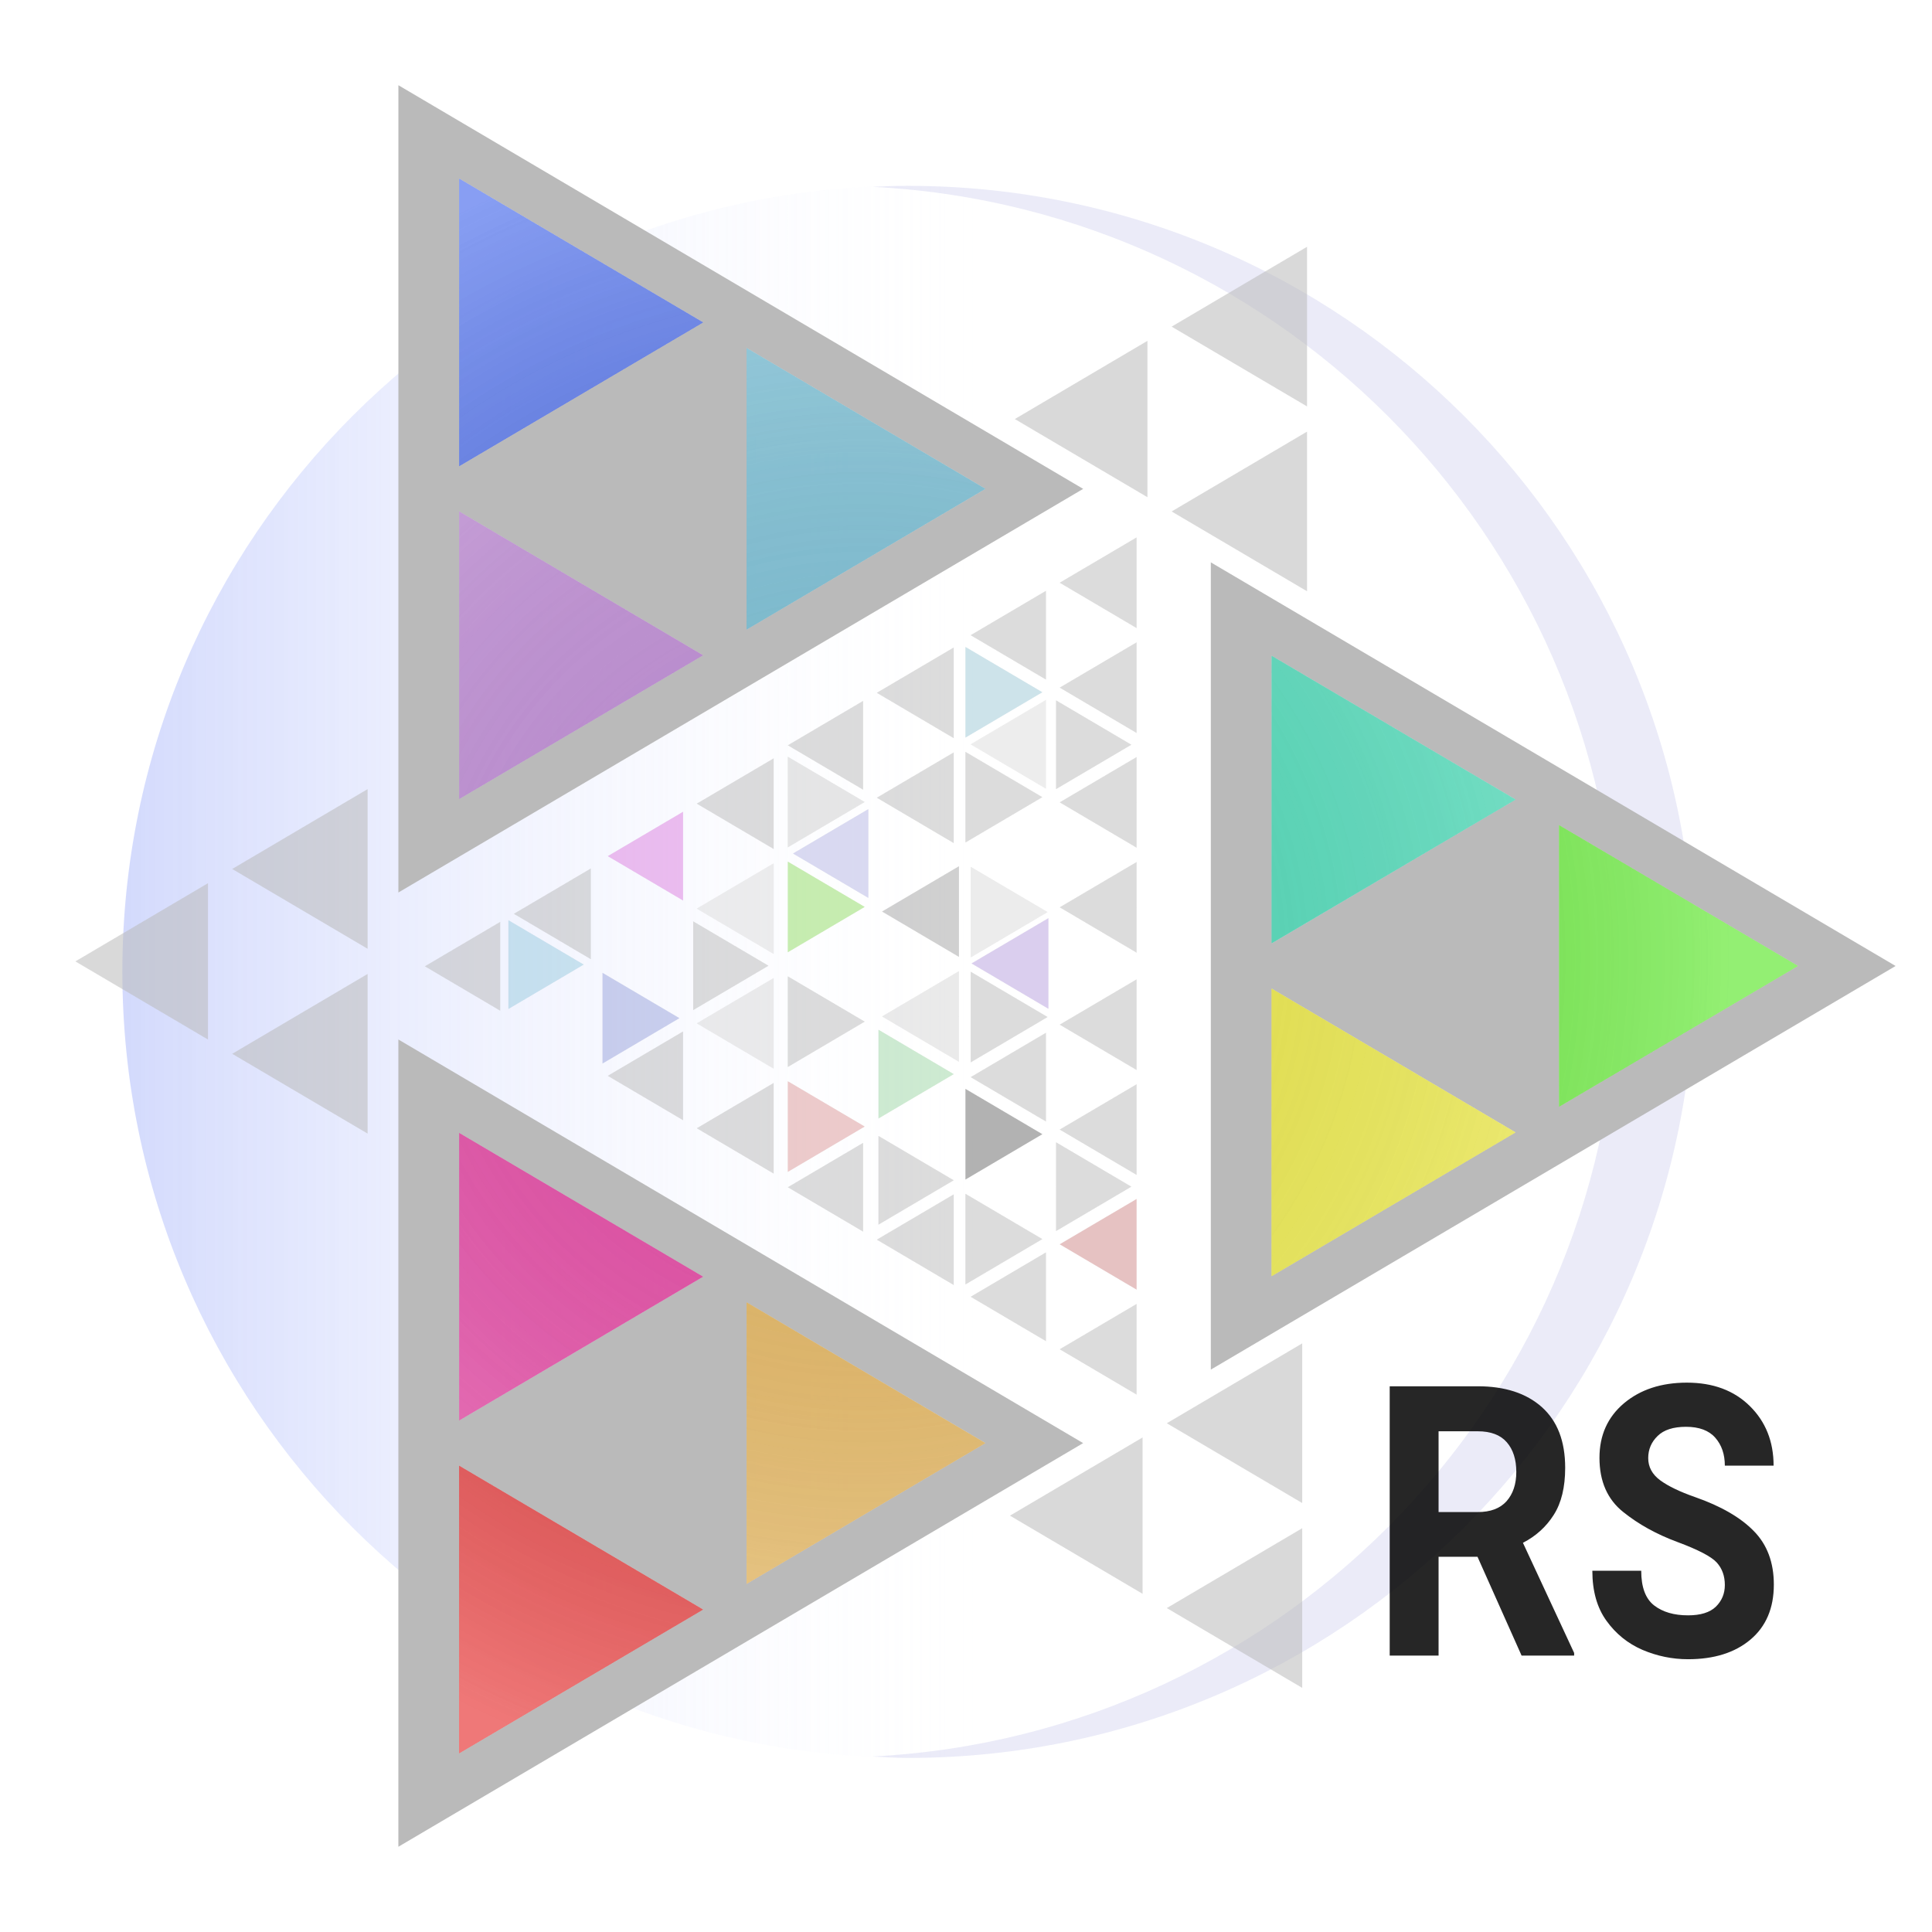
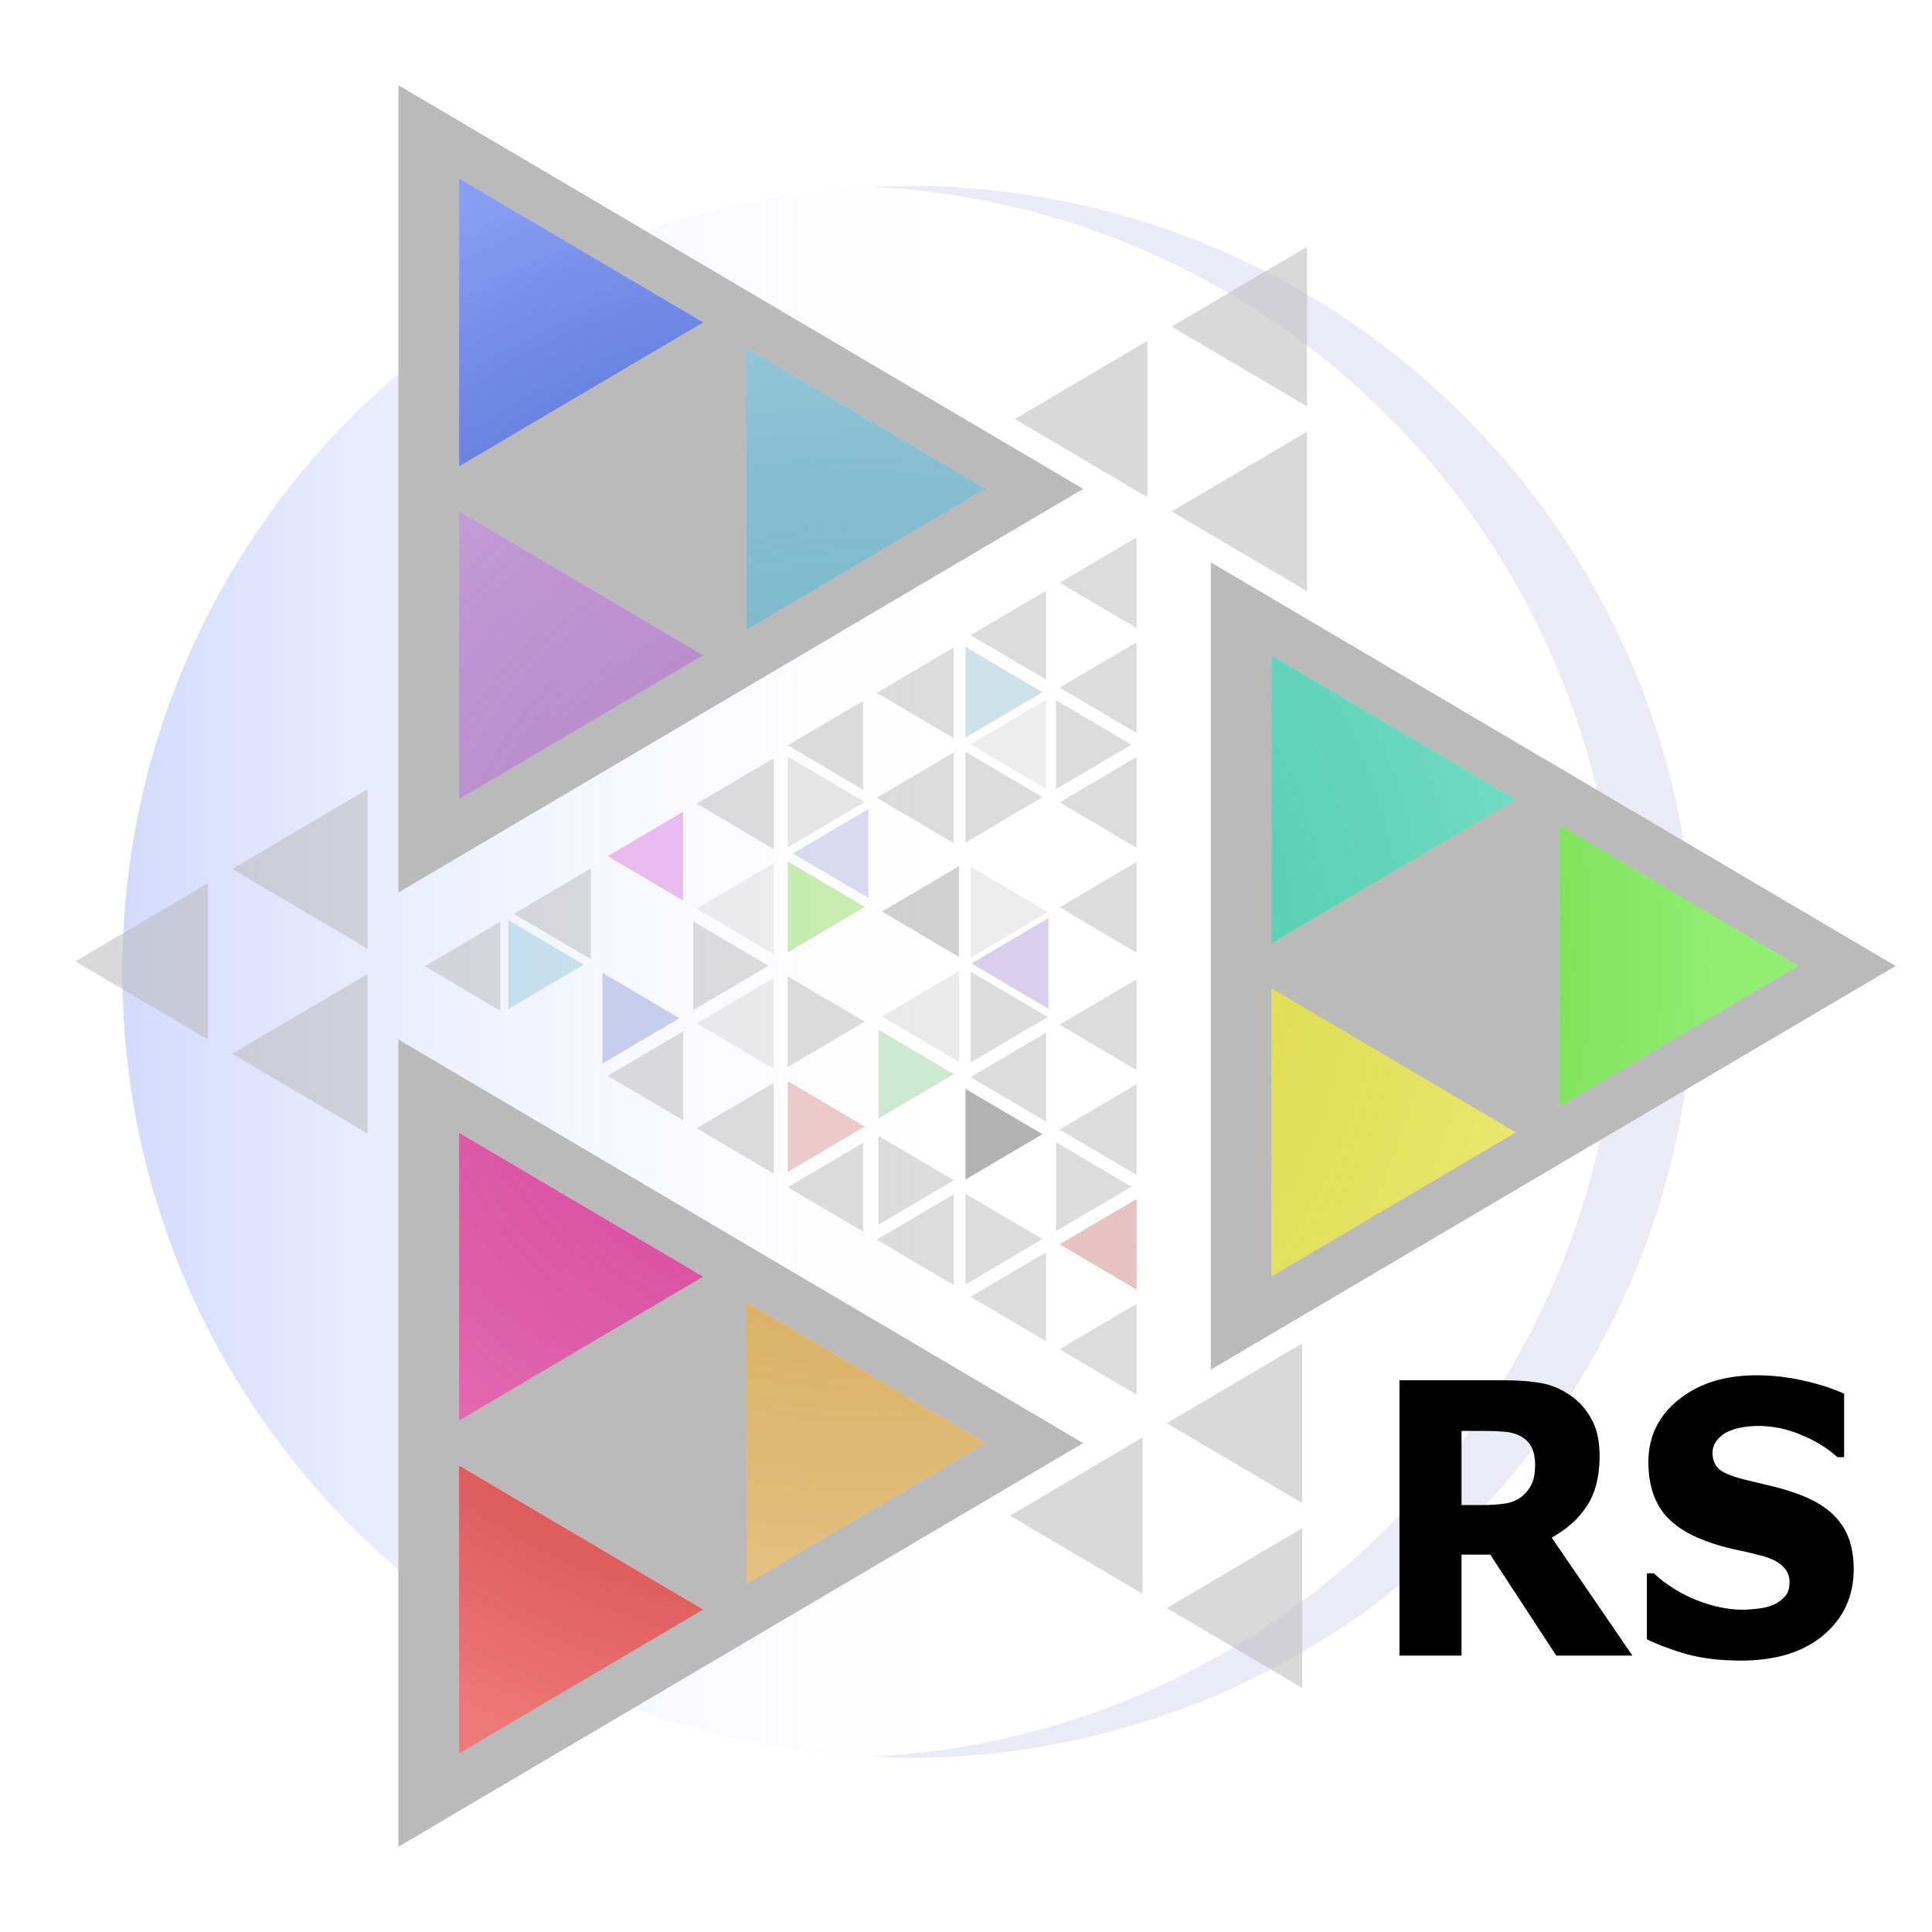
<svg xmlns="http://www.w3.org/2000/svg" xmlns:xlink="http://www.w3.org/1999/xlink" width="128" height="128" viewBox="0 0 33.867 33.867" version="1.1" id="svg1267">
  <defs id="defs1261">
    <linearGradient id="linearGradient5701">
      <stop style="stop-color:#464646;stop-opacity:0" offset="0" id="stop5697" />
      <stop style="stop-color:#ffffff;stop-opacity:0.761" offset="1" id="stop5699" />
    </linearGradient>
    <linearGradient id="linearGradient4258">
      <stop id="stop4260" offset="0" style="stop-color:#93a4f9;stop-opacity:0.739" />
      <stop id="stop4262" offset="1" style="stop-color:#ffffff;stop-opacity:0" />
    </linearGradient>
    <linearGradient id="linearGradient3963">
      <stop style="stop-color:#cacaca;stop-opacity:1;" offset="0" id="stop3965" />
      <stop style="stop-color:#cacaca;stop-opacity:0;" offset="1" id="stop3967" />
    </linearGradient>
    <linearGradient xlink:href="#linearGradient4258" id="linearGradient3969" x1="7.574" y1="69.428" x2="74.451" y2="69.428" gradientUnits="userSpaceOnUse" gradientTransform="matrix(0.2283512,0,0,0.2283512,0.4159133,264.3129)" />
    <linearGradient xlink:href="#linearGradient3963" id="linearGradient3973" gradientUnits="userSpaceOnUse" x1="7.574" y1="69.428" x2="128.252" y2="69.428" gradientTransform="matrix(0.8630595,0,0,0.8630595,6.270488,4.458217)" />
    <radialGradient xlink:href="#linearGradient5701" id="radialGradient5979" gradientUnits="userSpaceOnUse" gradientTransform="matrix(1.296001,0.00978564,-0.00949089,1.256964,-2.094364,-72.1085)" cx="15.336" cy="279.934" fx="15.336" fy="279.934" r="11.734" />
  </defs>
  <g id="layer1" transform="translate(0,-263.1333)">
    <g id="g5983">
      <circle r="13.779" cy="280.167" cx="15.924" id="path3961" style="opacity:0.547;fill:url(#linearGradient3969);fill-opacity:1;fill-rule:evenodd;stroke:none;stroke-width:0.228" />
      <path id="path3971" d="m 15.919,266.391 c -0.213,0 -0.418,0.007 -0.628,0.017 7.28,0.369 13.072,6.386 13.072,13.758 0,7.372 -5.792,13.389 -13.072,13.758 0.21,0.01 0.416,0.025 0.628,0.025 7.61,0 13.783,-6.173 13.783,-13.783 0,-7.61 -6.173,-13.775 -13.783,-13.775 z" style="opacity:0.547;fill:#6b6fca;fill-opacity:0.253;fill-rule:evenodd;stroke:none" />
    </g>
-     <g id="g7642" style="opacity:0.851;stroke:#000000;stroke-width:2.4;stroke-miterlimit:4;stroke-dasharray:none;stroke-opacity:1" transform="matrix(0.1291263,0,0,0.1672797,15.06337,264.7941)">
-       <text xml:space="preserve" style="font-style:normal;font-variant:normal;font-weight:normal;font-stretch:normal;line-height:0%;font-family:Roboto;-inkscape-font-specification:Roboto;letter-spacing:0px;word-spacing:0px;fill:#000000;fill-opacity:1;stroke:none" x="64.802" y="174.505" id="text3980" transform="scale(1.066888,0.9373052)">
-         <tspan id="tspan3982" x="64.802" y="174.505" style="font-style:normal;font-variant:normal;font-weight:bold;font-stretch:normal;font-size:42.337px;line-height:1.25;font-family:Roboto;-inkscape-font-specification:'Roboto Bold'">RS</tspan>
-       </text>
+     <g id="text3980" style="font-style:normal;font-variant:normal;font-weight:normal;font-stretch:normal;line-height:0%;font-family:Roboto;-inkscape-font-specification:Roboto;letter-spacing:0px;word-spacing:0px;fill:#000000;fill-opacity:1;stroke:none;stroke-width:2.4;stroke-miterlimit:4;stroke-dasharray:none;stroke-opacity:1" transform="matrix(0.1377634,0,0,0.1567921,15.06337,264.7941)" aria-label="RS">
+       <path id="path6009" style="font-style:normal;font-variant:normal;font-weight:bold;font-stretch:normal;font-size:42.337px;line-height:1.25;font-family:Roboto;-inkscape-font-specification:'Roboto Bold'" d="m 85.991,153.15 q 0,-1.158 -0.475,-1.985 -0.475,-0.827 -1.633,-1.302 -0.806,-0.331 -1.881,-0.393 -1.075,-0.083 -2.501,-0.083 h -2.873 v 8.29 h 2.439 q 1.902,0 3.184,-0.186 1.282,-0.186 2.15,-0.848 0.827,-0.641 1.199,-1.406 0.393,-0.786 0.393,-2.088 z m 12.383,21.355 h -9.695 l -8.393,-11.287 H 76.627 V 174.505 h -7.897 v -30.781 h 13.313 q 2.729,0 4.693,0.31 1.964,0.31 3.68,1.344 1.736,1.034 2.749,2.687 1.034,1.633 1.034,4.114 0,3.411 -1.592,5.561 -1.571,2.15 -4.507,3.576 z" />
+       <path id="path6011" style="font-style:normal;font-variant:normal;font-weight:bold;font-stretch:normal;font-size:42.337px;line-height:1.25;font-family:Roboto;-inkscape-font-specification:'Roboto Bold'" d="m 126.53,164.83 q 0,4.548 -3.866,7.401 -3.845,2.832 -10.46,2.832 -3.824,0 -6.677,-0.662 -2.832,-0.682 -5.313,-1.716 v -7.38 h 0.868 q 2.46,1.964 5.499,3.018 3.06,1.054 5.871,1.054 0.724,0 1.902,-0.124 1.178,-0.124 1.923,-0.413 0.91,-0.372 1.488,-0.93 0.6,-0.558 0.6,-1.654 0,-1.013 -0.868,-1.736 -0.848,-0.744 -2.501,-1.137 -1.736,-0.413 -3.68,-0.765 -1.923,-0.372 -3.618,-0.93 -3.886,-1.261 -5.602,-3.411 -1.695,-2.171 -1.695,-5.375 0,-4.3 3.845,-7.008 3.866,-2.729 9.923,-2.729 3.039,0 5.995,0.6 2.977,0.579 5.147,1.468 v 7.091 h -0.848 q -1.861,-1.488 -4.569,-2.481 -2.687,-1.013 -5.499,-1.013 -0.992,0 -1.985,0.145 -0.972,0.124 -1.881,0.496 -0.806,0.31 -1.385,0.951 -0.579,0.62 -0.579,1.426 0,1.22 0.93,1.881 0.93,0.641 3.514,1.178 1.695,0.351 3.246,0.682 1.571,0.331 3.37,0.91 3.535,1.158 5.209,3.163 1.695,1.985 1.695,5.168 z" />
    </g>
    <path style="fill:#bababa;fill-opacity:1;stroke:none;stroke-width:3.78" d="M 26.395 5.646 L 26.395 59.131 L 71.764 32.389 L 26.395 5.646 z M 30.422 11.836 L 46.582 21.359 L 30.422 30.885 L 30.422 11.836 z M 49.463 23.059 L 65.287 32.387 L 49.465 41.713 L 49.463 23.059 z M 30.422 33.889 L 46.58 43.414 L 30.42 52.939 L 30.422 33.889 z M 80.221 37.258 L 80.221 90.742 L 125.59 64 L 80.221 37.258 z M 84.248 43.447 L 100.408 52.971 L 84.248 62.498 L 84.248 43.447 z M 103.289 54.672 L 119.113 63.998 L 103.291 73.324 L 103.289 54.672 z M 84.248 65.5 L 100.406 75.025 L 84.246 84.551 L 84.248 65.5 z M 26.393 68.869 L 26.393 122.354 L 71.762 95.611 L 26.393 68.869 z M 30.42 75.059 L 46.58 84.584 L 30.42 94.109 L 30.42 75.059 z M 49.461 86.283 L 65.285 95.609 L 49.463 104.938 L 49.461 86.283 z M 30.42 97.111 L 46.578 106.637 L 30.418 116.162 L 30.42 97.111 z " transform="matrix(0.2645833,0,0,0.2645833,0,263.1333)" id="path8323" />
    <g id="g3182" style="opacity:0.529;fill:#999999;fill-opacity:0.976" transform="translate(0.342029,4.7994271e-6)">
      <path id="path8379" d="m 21.948,274.629 -1.61e-4,5.04 4.276,-2.52 z" style="fill:#999999;fill-opacity:0.976;stroke:none" />
      <path id="path8377" d="m 26.987,277.599 1.61e-4,4.936 4.186,-2.468 z" style="fill:#999999;fill-opacity:0.976;stroke:none" />
      <path id="path8297" d="m 21.948,280.464 -1.61e-4,5.041 4.276,-2.52 z" style="fill:#999999;fill-opacity:0.976;stroke:none" />
      <path id="path8385" d="m 7.707,266.265 -1.771e-4,5.04 4.276,-2.52 z" style="fill:#999999;fill-opacity:0.976;stroke:none" />
      <path id="path8383" d="m 12.745,269.235 1.61e-4,4.936 4.186,-2.468 z" style="fill:#999999;fill-opacity:0.976;stroke:none" />
      <path id="path8319" d="m 7.707,272.1 -1.61e-4,5.041 4.276,-2.52 z" style="fill:#999999;fill-opacity:0.976;stroke:none" />
      <path id="path8391" d="m 7.706,282.993 -1.771e-4,5.04 4.276,-2.52 z" style="fill:#999999;fill-opacity:0.976;stroke:none" />
      <path id="path8389" d="m 12.745,285.963 1.61e-4,4.936 4.186,-2.468 z" style="fill:#999999;fill-opacity:0.976;stroke:none" />
      <path id="path8325" d="m 7.706,288.828 -1.61e-4,5.041 4.276,-2.52 z" style="fill:#999999;fill-opacity:0.976;stroke:none" />
    </g>
    <g id="g3989" style="fill:#bababa;fill-opacity:0.753;opacity:0.72" transform="translate(0.342029,4.7994271e-6)">
      <path id="path8331" d="m 22.57,267.459 8e-5,2.799 -2.374,-1.399 z m -2.798,1.649 -8.1e-5,2.741 -2.325,-1.37 z m 2.798,1.591 8.1e-5,2.799 -2.374,-1.399 z" style="fill:#bababa;fill-opacity:0.753;stroke:none" />
      <path style="fill:#bababa;fill-opacity:0.753;stroke:none" d="m 22.485,286.682 8.1e-5,2.799 -2.374,-1.399 z m -2.798,1.649 -8.1e-5,2.741 -2.325,-1.37 z m 2.798,1.591 8.1e-5,2.799 -2.374,-1.399 z" id="path8345" />
      <path id="path8347" d="m 6.102,276.966 9.67e-5,2.799 -2.374,-1.399 z m -2.798,1.649 -9.65e-5,2.741 -2.325,-1.37 z m 2.798,1.591 8.86e-5,2.799 -2.374,-1.399 z" style="fill:#bababa;fill-opacity:0.753;stroke:none" />
    </g>
    <path d="m 8.048,288.827 -1.6e-4,5.041 4.276,-2.52 z m 5.038,-2.865 1.6e-4,4.936 4.186,-2.468 z m -5.038,-2.97 -1.8e-4,5.04 4.276,-2.52 z m 3.2e-4,-10.893 -1.6e-4,5.041 4.276,-2.52 z m 5.038,-2.865 1.6e-4,4.936 4.186,-2.468 z m -5.038,-2.97 -1.7e-4,5.04 4.276,-2.52 z m 14.241,14.199 -1.6e-4,5.041 4.276,-2.52 z m 5.038,-2.865 1.6e-4,4.936 4.186,-2.468 z m -5.038,-2.97 -1.6e-4,5.04 4.276,-2.52 z" style="opacity:0.666;fill:url(#radialGradient5979);fill-opacity:1;stroke:none;stroke-width:0.05;stroke-miterlimit:4;stroke-dasharray:none;stroke-opacity:0.638" id="path5737" />
    <g style="opacity:0.858" id="g6005">
      <path id="path5987" d="m 22.291,274.629 -1.61e-4,5.04 4.276,-2.52 z" style="fill:#24e5b6;fill-opacity:0.538;stroke:none;opacity:1" />
      <path id="path5989" d="m 27.329,277.598 1.61e-4,4.936 4.186,-2.468 z" style="fill:#6efb3d;fill-opacity:0.541;stroke:none;opacity:1" />
      <path id="path5991" d="m 22.29,280.463 -1.61e-4,5.041 4.276,-2.52 z" style="fill:#fffa17;fill-opacity:0.52;stroke:none;opacity:1" />
      <path id="path5993" d="m 8.049,266.265 -1.771e-4,5.04 4.276,-2.52 z" style="fill:#2550ef;fill-opacity:0.571;stroke:none;opacity:1" />
      <path id="path5995" d="m 13.087,269.234 1.61e-4,4.936 4.186,-2.468 z" style="fill:#64c0de;fill-opacity:0.546;stroke:none;opacity:1" />
      <path id="path5997" d="m 8.049,272.099 -1.61e-4,5.041 4.276,-2.52 z" style="fill:#c380dd;fill-opacity:0.587;stroke:none;opacity:1" />
      <path id="path5999" d="m 8.049,282.993 -1.771e-4,5.04 4.276,-2.52 z" style="fill:#ff0898;fill-opacity:0.449;stroke:none;opacity:1" />
      <path id="path6001" d="m 13.087,285.962 1.61e-4,4.936 4.186,-2.468 z" style="fill:#ffb42a;fill-opacity:0.434;stroke:none;opacity:1" />
      <path id="path6003" d="m 8.048,288.827 -1.61e-4,5.041 4.276,-2.52 z" style="fill:#e91616;fill-opacity:0.628;stroke:none;opacity:1" />
    </g>
    <g id="g5723" style="opacity:0.858">
      <path style="fill:#24e5b6;fill-opacity:0.538;stroke:none;opacity:1" d="m 22.291,274.629 -1.61e-4,5.04 4.276,-2.52 z" id="path4240" />
      <path style="fill:#3fe505;fill-opacity:0.74;stroke:none;opacity:1" d="m 27.329,277.598 1.61e-4,4.936 4.186,-2.468 z" id="path4242" />
      <path style="fill:#fffa17;fill-opacity:0.52;stroke:none;opacity:1" d="m 22.29,280.463 -1.61e-4,5.041 4.276,-2.52 z" id="path4244" />
      <path style="fill:#2550ef;fill-opacity:0.571;stroke:none;opacity:1" d="m 8.049,266.265 -1.771e-4,5.04 4.276,-2.52 z" id="path4246" />
      <path style="fill:#64c0de;fill-opacity:0.546;stroke:none;opacity:1" d="m 13.087,269.234 1.61e-4,4.936 4.186,-2.468 z" id="path4248" />
      <path style="fill:#c380dd;fill-opacity:0.587;stroke:none;opacity:1" d="m 8.049,272.099 -1.61e-4,5.041 4.276,-2.52 z" id="path4250" />
      <path style="fill:#ff0898;fill-opacity:0.449;stroke:none;opacity:1" d="m 8.049,282.993 -1.771e-4,5.04 4.276,-2.52 z" id="path4252" />
      <path style="fill:#ffb42a;fill-opacity:0.434;stroke:none;opacity:1" d="m 13.087,285.962 1.61e-4,4.936 4.186,-2.468 z" id="path4254" />
      <path style="fill:#e91616;fill-opacity:0.628;stroke:none;opacity:1" d="m 8.048,288.827 -1.61e-4,5.041 4.276,-2.52 z" id="path4256" />
    </g>
    <path id="path5985" style="opacity:0.382;fill:url(#radialGradient5979);fill-opacity:1;stroke:none;stroke-width:0.05;stroke-miterlimit:4;stroke-dasharray:none;stroke-opacity:0.638" d="m 8.048,288.827 -1.6e-4,5.041 4.276,-2.52 z m 5.038,-2.865 1.6e-4,4.936 4.186,-2.468 z m -5.038,-2.97 -1.8e-4,5.04 4.276,-2.52 z m 3.2e-4,-10.893 -1.6e-4,5.041 4.276,-2.52 z m 5.038,-2.865 1.6e-4,4.936 4.186,-2.468 z m -5.038,-2.97 -1.7e-4,5.04 4.276,-2.52 z m 14.241,14.199 -1.6e-4,5.041 4.276,-2.52 z m 5.038,-2.865 1.6e-4,4.936 4.186,-2.468 z m -5.038,-2.97 -1.6e-4,5.04 4.276,-2.52 z" />
    <g id="g5977" style="opacity:0.595">
      <g transform="translate(0.342029,4.7994271e-6)" style="fill:#b1b1b1;fill-opacity:0.49" id="g4190">
        <path style="fill:#b1b1b1;fill-opacity:0.49;stroke:none" d="m 13.22,276.427 5.5e-5,1.589 -1.348,-0.795 z" id="path3026" />
        <path style="fill:#b1b1b1;fill-opacity:0.49;stroke:none" d="m 11.632,277.363 -5.3e-5,1.556 -1.32,-0.778 z" id="path3028" />
        <path style="fill:#b1b1b1;fill-opacity:0.49;stroke:none" d="m 13.22,278.267 5.2e-5,1.589 -1.348,-0.795 z" id="path3030" />
        <path style="fill:#b1b1b1;fill-opacity:0.49;stroke:none" d="m 10.014,278.358 5.6e-5,1.589 -1.348,-0.795 z" id="path3032" />
        <path style="fill:#b1b1b1;fill-opacity:0.49;stroke:none" d="m 8.426,279.294 -5.35e-5,1.556 -1.32,-0.778 z" id="path3034" />
        <path style="fill:#b1b1b1;fill-opacity:0.49;stroke:none" d="m 18.036,279.228 5.2e-5,1.589 -1.348,-0.795 z" id="path3036" />
        <path style="fill:#b1b1b1;fill-opacity:0.49;stroke:none" d="m 13.22,280.278 5.5e-5,1.589 -1.348,-0.795 z" id="path3038" />
        <path style="fill:#b1b1b1;fill-opacity:0.49;stroke:none" d="m 11.632,281.214 -5.3e-5,1.556 -1.32,-0.778 z" id="path3040" />
        <path style="fill:#b1b1b1;fill-opacity:0.49;stroke:none" d="m 13.22,282.117 5.2e-5,1.589 -1.348,-0.795 z" id="path3042" />
        <path style="fill:#b1b1b1;fill-opacity:0.49;stroke:none" d="m 11.809,279.284 5.3e-5,1.556 1.32,-0.778 z" id="path3046" />
        <path style="fill:#b1b1b1;fill-opacity:0.49;stroke:none" d="m 10.22,280.187 -5.2e-5,1.589 1.348,-0.795 z" id="path3048" />
        <path style="fill:#b1b1b1;fill-opacity:0.49;stroke:none" d="m 19.582,272.554 5.5e-5,1.589 -1.348,-0.795 z" id="path3052" />
        <path style="fill:#b1b1b1;fill-opacity:0.49;stroke:none" d="m 17.993,273.49 -5.4e-5,1.556 -1.32,-0.778 z" id="path3054" />
        <path style="fill:#b1b1b1;fill-opacity:0.49;stroke:none" d="m 19.582,274.393 5.2e-5,1.589 -1.348,-0.795 z" id="path3056" />
        <path style="fill:#b1b1b1;fill-opacity:0.49;stroke:none" d="m 16.376,274.484 5.5e-5,1.589 -1.348,-0.795 z" id="path3058" />
        <path style="fill:#b1b1b1;fill-opacity:0.49;stroke:none" d="m 14.788,275.42 -5.4e-5,1.556 -1.32,-0.778 z" id="path3060" />
        <path style="fill:#b1b1b1;fill-opacity:0.49;stroke:none" d="m 16.376,276.323 5.2e-5,1.589 -1.348,-0.795 z" id="path3062" />
        <path style="fill:#b1b1b1;fill-opacity:0.49;stroke:none" d="m 19.582,276.404 5.5e-5,1.589 -1.348,-0.795 z" id="path3064" />
        <path style="fill:#b1b1b1;fill-opacity:0.49;stroke:none" d="m 17.993,275.403 -5.3e-5,1.556 -1.32,-0.778 z" id="path3066" />
        <path style="fill:#b1b1b1;fill-opacity:0.49;stroke:none" d="m 19.582,278.244 5.2e-5,1.589 -1.348,-0.795 z" id="path3068" />
        <path style="fill:#b1b1b1;fill-opacity:0.49;stroke:none" d="m 16.582,274.474 -5.5e-5,1.589 1.348,-0.795 z" id="path3070" />
        <path style="fill:#b1b1b1;fill-opacity:0.49;stroke:none" d="m 18.17,275.41 5.4e-5,1.556 1.32,-0.778 z" id="path3072" />
        <path style="fill:#b1b1b1;fill-opacity:0.49;stroke:none" d="m 16.582,276.313 -5.2e-5,1.589 1.348,-0.795 z" id="path3074" />
        <path style="fill:#b1b1b1;fill-opacity:0.49;stroke:none" d="m 19.582,280.301 5.5e-5,1.589 -1.348,-0.795 z" id="path3078" />
        <path style="fill:#b1b1b1;fill-opacity:0.49;stroke:none" d="m 17.993,281.237 -5.4e-5,1.556 -1.32,-0.778 z" id="path3080" />
        <path style="fill:#b1b1b1;fill-opacity:0.49;stroke:none" d="m 19.582,282.14 5.2e-5,1.589 -1.348,-0.795 z" id="path3082" />
        <path style="fill:#b1b1b1;fill-opacity:0.49;stroke:none" d="m 14.788,283.167 -5.4e-5,1.556 -1.32,-0.778 z" id="path3086" />
        <path style="fill:#b1b1b1;fill-opacity:0.49;stroke:none" d="m 16.376,284.07 5.2e-5,1.589 -1.348,-0.795 z" id="path3088" />
        <path style="fill:#b1b1b1;fill-opacity:0.49;stroke:none" d="m 19.582,284.151 5.5e-5,1.589 -1.348,-0.795 z" id="path3090" />
        <path style="fill:#b1b1b1;fill-opacity:0.49;stroke:none" d="m 17.993,285.087 -5.3e-5,1.556 -1.32,-0.778 z" id="path3092" />
        <path style="fill:#b1b1b1;fill-opacity:0.49;stroke:none" d="m 19.582,285.991 5.2e-5,1.589 -1.348,-0.795 z" id="path3094" />
        <path style="fill:#b1b1b1;fill-opacity:0.49;stroke:none" d="m 16.582,282.221 -5.5e-5,1.589 1.348,-0.795 z" id="path3096" />
        <path style="fill:#b1b1b1;fill-opacity:0.49;stroke:none" d="m 18.17,283.157 5.4e-5,1.556 1.32,-0.778 z" id="path3098" />
        <path style="fill:#b1b1b1;fill-opacity:0.49;stroke:none" d="m 16.582,284.06 -5.2e-5,1.589 1.348,-0.795 z" id="path3100" />
        <path style="fill:#b1b1b1;fill-opacity:0.49;stroke:none" d="m 13.468,276.398 -5.5e-5,1.589 1.348,-0.795 z" id="path3104" />
        <path style="fill:#b1b1b1;fill-opacity:0.49;stroke:none" d="m 15.056,283.045 5.3e-5,1.556 1.32,-0.778 z" id="path3106" />
        <path style="fill:#b1b1b1;fill-opacity:0.49;stroke:none" d="m 13.468,278.237 -5.2e-5,1.589 1.348,-0.795 z" id="path3108" />
        <path style="fill:#b1b1b1;fill-opacity:0.49;stroke:none" d="m 16.674,278.328 -5.5e-5,1.589 1.348,-0.795 z" id="path3110" />
        <path style="fill:#b1b1b1;fill-opacity:0.49;stroke:none" d="m 8.57,279.264 5.4e-5,1.556 1.32,-0.778 z" id="path3112" />
        <path style="fill:#b1b1b1;fill-opacity:0.49;stroke:none" d="m 16.674,280.167 -5.2e-5,1.589 1.348,-0.795 z" id="path3114" />
        <path style="fill:#b1b1b1;fill-opacity:0.49;stroke:none" d="m 13.468,280.248 -5.5e-5,1.589 1.348,-0.795 z" id="path3116" />
        <path style="fill:#b1b1b1;fill-opacity:0.49;stroke:none" d="m 15.057,281.184 5.3e-5,1.556 1.32,-0.778 z" id="path3118" />
        <path style="fill:#b1b1b1;fill-opacity:0.49;stroke:none" d="m 13.468,282.087 -5.2e-5,1.589 1.348,-0.795 z" id="path3120" />
        <path style="fill:#b1b1b1;fill-opacity:0.49;stroke:none" d="m 16.468,278.318 5.5e-5,1.589 -1.348,-0.795 z" id="path3122" />
        <path style="fill:#b1b1b1;fill-opacity:0.49;stroke:none" d="m 14.879,277.317 -5.3e-5,1.556 -1.32,-0.778 z" id="path3124" />
        <path style="fill:#b1b1b1;fill-opacity:0.49;stroke:none" d="m 16.468,280.157 5.2e-5,1.589 -1.348,-0.795 z" id="path3126" />
      </g>
      <path style="fill:#b1b1b1;fill-opacity:0.49;stroke:none" d="m 13.562,276.427 5.5e-5,1.589 -1.348,-0.795 z" id="path5743" />
      <path style="fill:#ea4cf1;fill-opacity:0.49;stroke:none" d="m 11.974,277.363 -5.3e-5,1.556 -1.32,-0.778 z" id="path5745" />
      <path style="fill:#ebebeb;fill-opacity:0.49;stroke:none" d="m 13.562,278.267 5.2e-5,1.589 -1.348,-0.795 z" id="path5747" />
      <path style="fill:#b1b1b1;fill-opacity:0.49;stroke:none" d="m 10.356,278.358 5.6e-5,1.589 -1.348,-0.795 z" id="path5749" />
      <path style="fill:#b1b1b1;fill-opacity:0.49;stroke:none" d="m 8.768,279.294 -5.35e-5,1.556 -1.32,-0.778 z" id="path5751" />
      <path style="fill:#ac83ee;fill-opacity:0.49;stroke:none" d="m 18.378,279.228 5.2e-5,1.589 -1.348,-0.795 z" id="path5753" />
      <path style="fill:#e4e4e4;fill-opacity:0.49;stroke:none" d="m 13.562,280.278 5.5e-5,1.589 -1.348,-0.795 z" id="path5755" />
      <path style="fill:#b1b1b1;fill-opacity:0.49;stroke:none" d="m 11.974,281.214 -5.3e-5,1.556 -1.32,-0.778 z" id="path5757" />
      <path style="fill:#b1b1b1;fill-opacity:0.49;stroke:none" d="m 13.562,282.117 5.2e-5,1.589 -1.348,-0.795 z" id="path5759" />
      <path style="fill:#b1b1b1;fill-opacity:0.49;stroke:none" d="m 12.151,279.284 5.3e-5,1.556 1.32,-0.778 z" id="path5761" />
      <path style="fill:#7889ea;fill-opacity:0.49;stroke:none" d="m 10.562,280.187 -5.2e-5,1.589 1.348,-0.795 z" id="path5763" />
      <path style="fill:#b1b1b1;fill-opacity:0.49;stroke:none" d="m 19.924,272.554 5.5e-5,1.589 -1.348,-0.795 z" id="path5765" />
      <path style="fill:#b1b1b1;fill-opacity:0.49;stroke:none" d="m 18.335,273.49 -5.4e-5,1.556 -1.32,-0.778 z" id="path5767" />
      <path style="fill:#b1b1b1;fill-opacity:0.49;stroke:none" d="m 19.924,274.393 5.2e-5,1.589 -1.348,-0.795 z" id="path5769" />
      <path style="fill:#b1b1b1;fill-opacity:0.49;stroke:none" d="m 16.718,274.484 5.5e-5,1.589 -1.348,-0.795 z" id="path5771" />
      <path style="fill:#b1b1b1;fill-opacity:0.49;stroke:none" d="m 15.13,275.42 -5.4e-5,1.556 -1.32,-0.778 z" id="path5773" />
      <path style="fill:#b1b1b1;fill-opacity:0.49;stroke:none" d="m 16.718,276.323 5.2e-5,1.589 -1.348,-0.795 z" id="path5775" />
      <path style="fill:#b1b1b1;fill-opacity:0.49;stroke:none" d="m 19.924,276.404 5.5e-5,1.589 -1.348,-0.795 z" id="path5777" />
      <path style="fill:#ededed;fill-opacity:0.49;stroke:none" d="m 18.335,275.403 -5.3e-5,1.556 -1.32,-0.778 z" id="path5779" />
      <path style="fill:#b1b1b1;fill-opacity:0.49;stroke:none" d="m 19.924,278.244 5.2e-5,1.589 -1.348,-0.795 z" id="path5781" />
      <path style="fill:#80cae2;fill-opacity:0.49;stroke:none" d="m 16.924,274.474 -5.5e-5,1.589 1.348,-0.795 z" id="path5783" />
      <path style="fill:#b1b1b1;fill-opacity:0.49;stroke:none" d="m 18.512,275.41 5.4e-5,1.556 1.32,-0.778 z" id="path5785" />
      <path style="fill:#b1b1b1;fill-opacity:0.49;stroke:none" d="m 16.924,276.313 -5.2e-5,1.589 1.348,-0.795 z" id="path5787" />
      <path style="fill:#b1b1b1;fill-opacity:0.49;stroke:none" d="m 19.924,280.301 5.5e-5,1.589 -1.348,-0.795 z" id="path5789" />
      <path style="fill:#b1b1b1;fill-opacity:0.49;stroke:none" d="m 18.335,281.237 -5.4e-5,1.556 -1.32,-0.778 z" id="path5791" />
      <path style="fill:#b1b1b1;fill-opacity:0.49;stroke:none" d="m 19.924,282.14 5.2e-5,1.589 -1.348,-0.795 z" id="path5793" />
      <path style="fill:#b1b1b1;fill-opacity:0.49;stroke:none" d="m 15.13,283.167 -5.4e-5,1.556 -1.32,-0.778 z" id="path5795" />
      <path style="fill:#b1b1b1;fill-opacity:0.49;stroke:none" d="m 16.718,284.07 5.2e-5,1.589 -1.348,-0.795 z" id="path5797" />
      <path style="fill:#d45a5a;fill-opacity:0.49;stroke:none" d="m 19.924,284.151 5.5e-5,1.589 -1.348,-0.795 z" id="path5799" />
      <path style="fill:#b1b1b1;fill-opacity:0.49;stroke:none" d="m 18.335,285.087 -5.3e-5,1.556 -1.32,-0.778 z" id="path5801" />
      <path style="fill:#b1b1b1;fill-opacity:0.49;stroke:none" d="m 19.924,285.991 5.2e-5,1.589 -1.348,-0.795 z" id="path5803" />
      <path style="fill:#242424;fill-opacity:0.49;stroke:none" d="m 16.924,282.221 -5.5e-5,1.589 1.348,-0.795 z" id="path5805" />
      <path style="fill:#b1b1b1;fill-opacity:0.49;stroke:none" d="m 18.512,283.157 5.4e-5,1.556 1.32,-0.778 z" id="path5807" />
      <path style="fill:#b1b1b1;fill-opacity:0.49;stroke:none" d="m 16.924,284.06 -5.2e-5,1.589 1.348,-0.795 z" id="path5809" />
      <path style="fill:#d5d5d5;fill-opacity:0.49;stroke:none" d="m 13.81,276.398 -5.5e-5,1.589 1.348,-0.795 z" id="path5811" />
      <path style="fill:#b1b1b1;fill-opacity:0.49;stroke:none" d="m 15.399,283.045 5.3e-5,1.556 1.32,-0.778 z" id="path5813" />
      <path style="fill:#6aec1b;fill-opacity:0.49;stroke:none" d="m 13.81,278.237 -5.2e-5,1.589 1.348,-0.795 z" id="path5815" />
      <path style="fill:#e6e6e6;fill-opacity:0.49;stroke:none" d="m 17.016,278.328 -5.5e-5,1.589 1.348,-0.795 z" id="path5817" />
      <path style="fill:#7ad1f2;fill-opacity:0.49;stroke:none" d="m 8.912,279.264 5.4e-5,1.556 1.32,-0.778 z" id="path5819" />
      <path style="fill:#b1b1b1;fill-opacity:0.49;stroke:none" d="m 17.016,280.167 -5.2e-5,1.589 1.348,-0.795 z" id="path5821" />
      <path style="fill:#b1b1b1;fill-opacity:0.49;stroke:none" d="m 13.81,280.248 -5.5e-5,1.589 1.348,-0.795 z" id="path5823" />
      <path style="fill:#80e28b;fill-opacity:0.49;stroke:none" d="m 15.399,281.184 5.3e-5,1.556 1.32,-0.778 z" id="path5825" />
      <path style="fill:#eb7777;fill-opacity:0.49;stroke:none" d="m 13.81,282.087 -5.2e-5,1.589 1.348,-0.795 z" id="path5827" />
      <path style="fill:#8a8a8a;fill-opacity:0.49;stroke:none" d="m 16.81,278.318 5.5e-5,1.589 -1.348,-0.795 z" id="path5829" />
      <path style="fill:#b0b1f1;fill-opacity:0.592;stroke:none" d="m 15.221,277.317 -5.3e-5,1.556 -1.32,-0.778 z" id="path5831" />
      <path style="fill:#e0e0e0;fill-opacity:0.49;stroke:none" d="m 16.81,280.157 5.2e-5,1.589 -1.348,-0.795 z" id="path5833" />
    </g>
  </g>
</svg>
